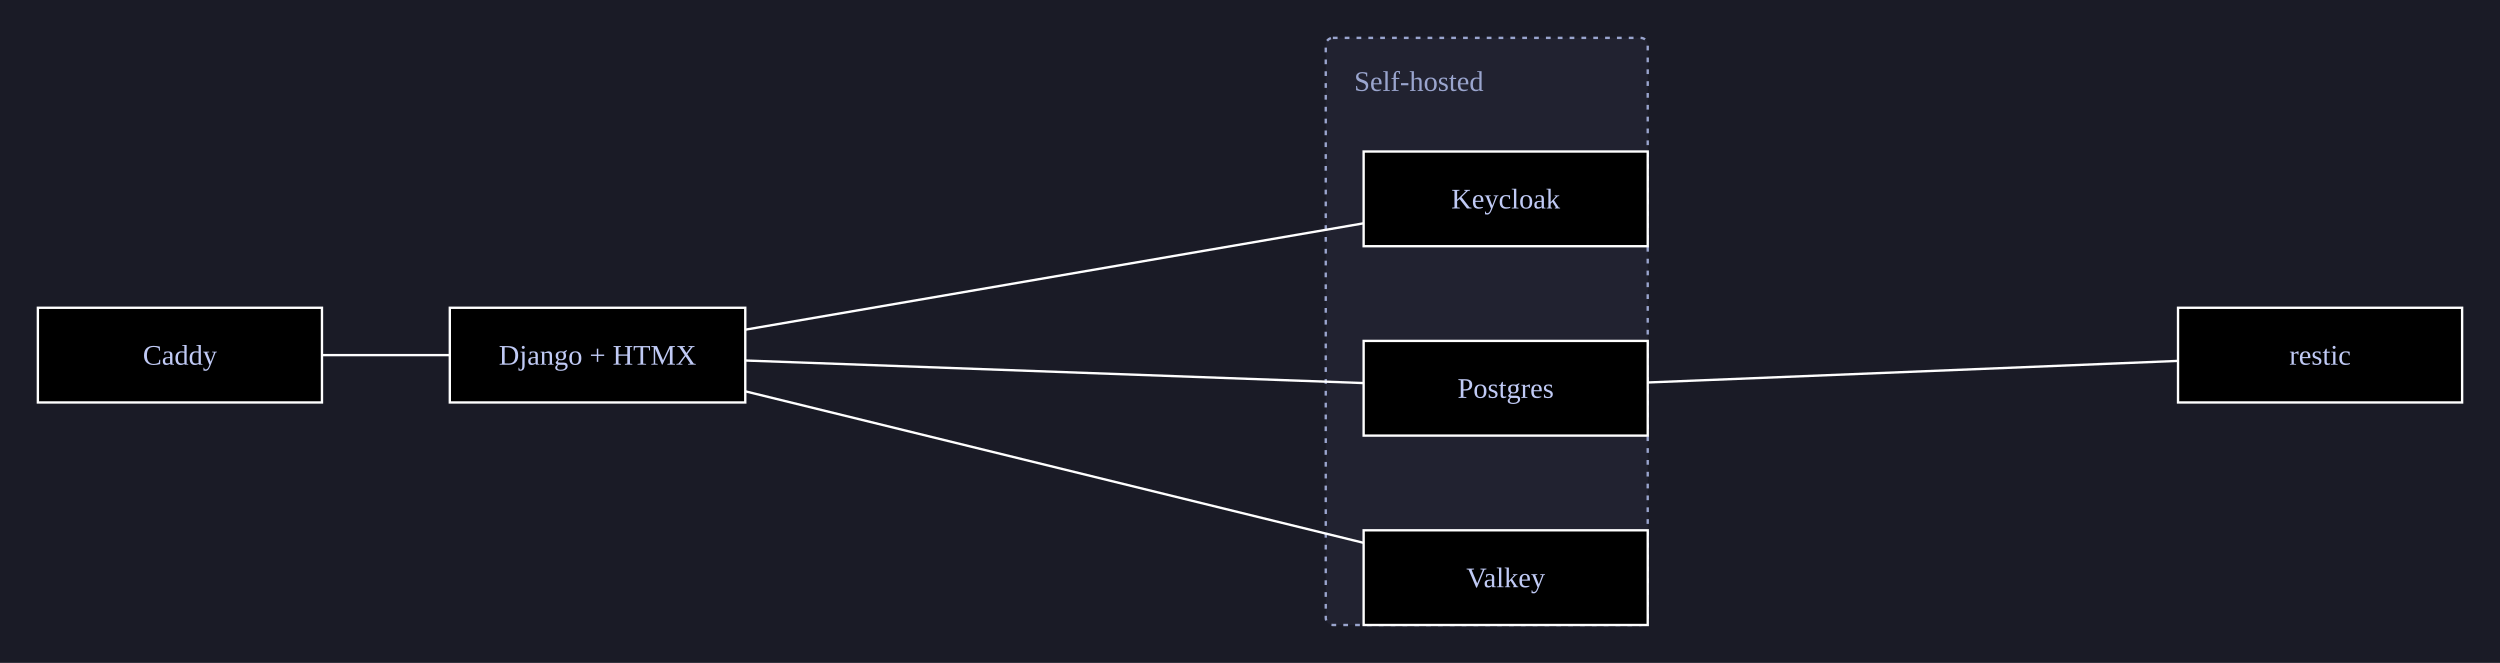
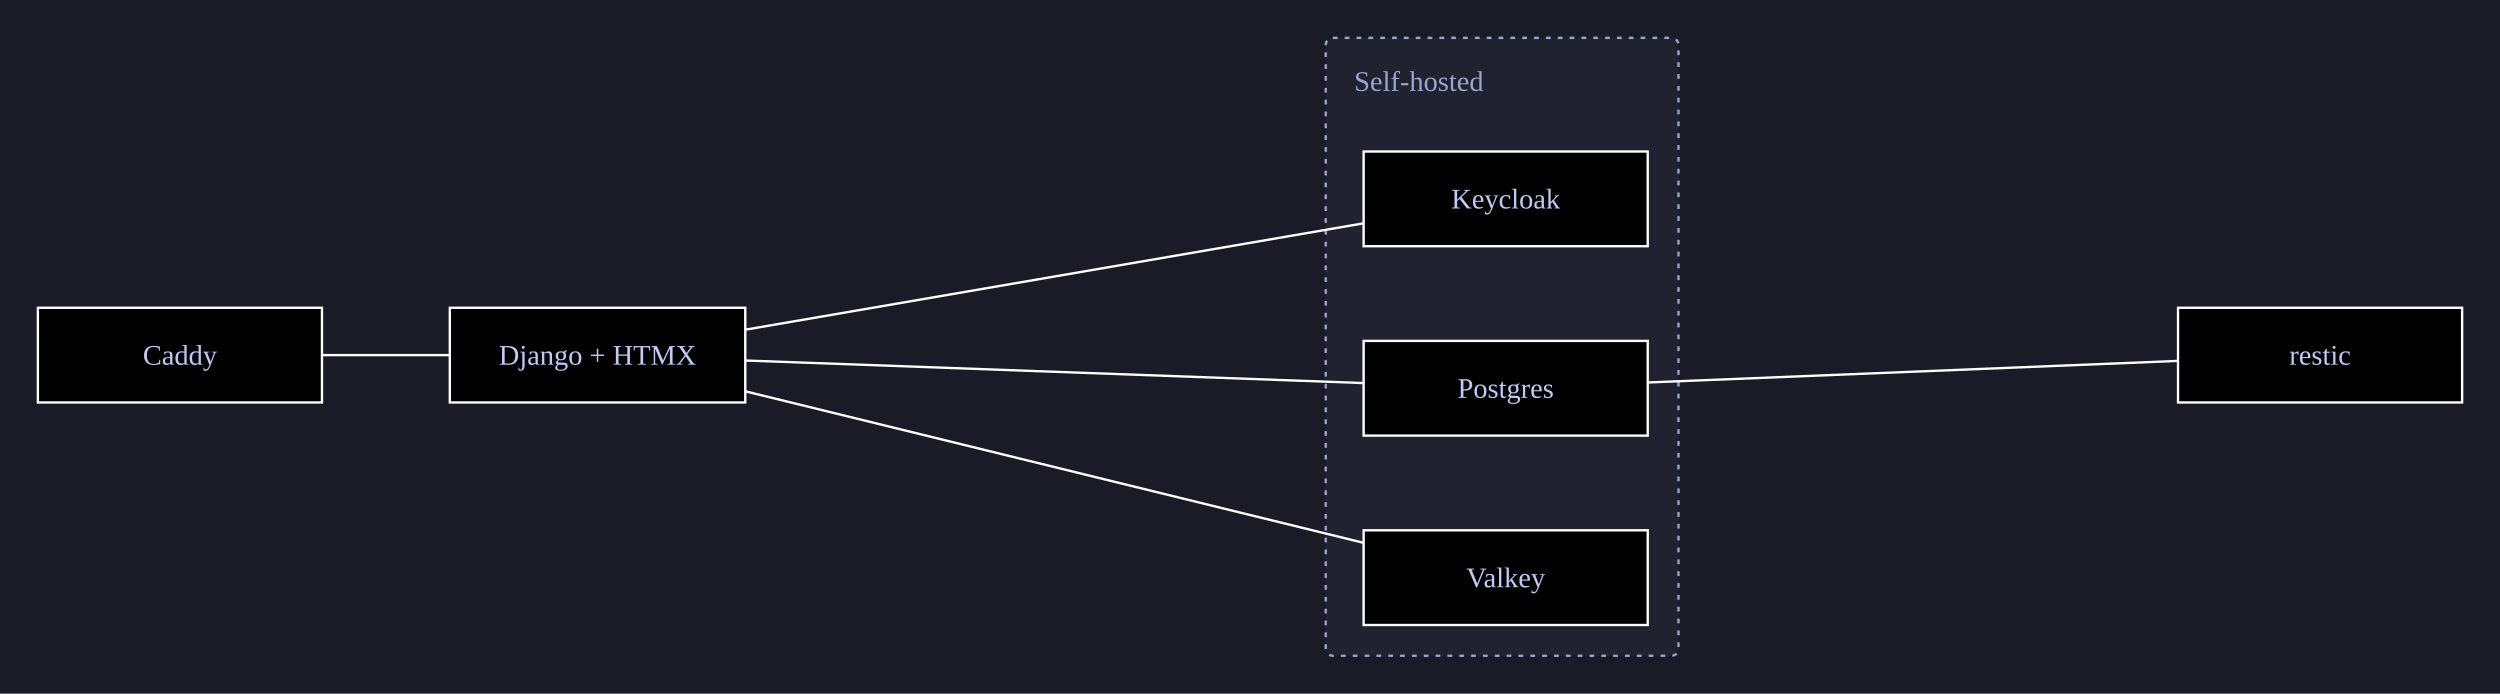
- <svg xmlns="http://www.w3.org/2000/svg" viewBox="0.00 0.00 1056.00 280.00" width="1056.00" height="280.00">
-   <rect x="0.00" y="0.00" width="1056.00" height="280.00" fill="#1a1b26" />
+ <svg xmlns="http://www.w3.org/2000/svg" viewBox="0.00 0.00 1056.00 293.00" width="1056.00" height="293.00">
+   <rect x="0.00" y="0.00" width="1056.00" height="293.00" fill="#1a1b26" />
  <g id="group-ours" data-element-id="ours" data-kind="group">
-     <rect x="560.00" y="16.00" width="136.00" height="248.00" rx="3.00" fill="#9aa5ce" fill-opacity="0.06" stroke="#9aa5ce" stroke-width="1.00" stroke-dasharray="2,3" />
+     <rect x="560.00" y="16.00" width="149.00" height="261.00" rx="3.00" fill="#9aa5ce" fill-opacity="0.06" stroke="#9aa5ce" stroke-width="1.00" stroke-dasharray="2,3" />
    <text x="572.00" y="38.40" text-anchor="start" fill="#9aa5ce">
      <tspan x="572.00" dy="0">Self-hosted</tspan>
    </text>
  </g>
  <g id="node-app" data-element-id="app" data-kind="node">
    <rect x="190.00" y="130.00" width="124.80" height="40.00" rx="0.00" fill="#000000" stroke="#FFFFFF" />
    <text x="252.40" y="150.00" text-anchor="middle" dominant-baseline="central" fill="#c0caf5">
      <tspan x="252.40" dy="0">Django + HTMX</tspan>
    </text>
  </g>
  <g id="node-caddy" data-element-id="caddy" data-kind="node">
    <rect x="16.00" y="130.00" width="120.00" height="40.00" rx="0.00" fill="#000000" stroke="#FFFFFF" />
    <text x="76.00" y="150.00" text-anchor="middle" dominant-baseline="central" fill="#c0caf5">
      <tspan x="76.00" dy="0">Caddy</tspan>
    </text>
  </g>
  <g id="node-keycloak" data-element-id="keycloak" data-kind="node">
    <rect x="576.00" y="64.00" width="120.00" height="40.00" rx="0.00" fill="#000000" stroke="#FFFFFF" />
    <text x="636.00" y="84.00" text-anchor="middle" dominant-baseline="central" fill="#c0caf5">
      <tspan x="636.00" dy="0">Keycloak</tspan>
    </text>
  </g>
  <g id="node-postgres" data-element-id="postgres" data-kind="node">
    <rect x="576.00" y="144.00" width="120.00" height="40.00" rx="0.00" fill="#000000" stroke="#FFFFFF" />
    <text x="636.00" y="164.00" text-anchor="middle" dominant-baseline="central" fill="#c0caf5">
      <tspan x="636.00" dy="0">Postgres</tspan>
    </text>
  </g>
  <g id="node-restic" data-element-id="restic" data-kind="node">
    <rect x="920.00" y="130.00" width="120.00" height="40.00" rx="0.00" fill="#000000" stroke="#FFFFFF" />
    <text x="980.00" y="150.00" text-anchor="middle" dominant-baseline="central" fill="#c0caf5">
      <tspan x="980.00" dy="0">restic</tspan>
    </text>
  </g>
  <g id="node-valkey" data-element-id="valkey" data-kind="node">
    <rect x="576.00" y="224.00" width="120.00" height="40.00" rx="0.00" fill="#000000" stroke="#FFFFFF" />
    <text x="636.00" y="244.00" text-anchor="middle" dominant-baseline="central" fill="#c0caf5">
      <tspan x="636.00" dy="0">Valkey</tspan>
    </text>
  </g>
  <g id="edge-app__keycloak" data-element-id="app__keycloak" data-kind="edge">
    <path d="M 314.80,139.26 L 576.00,94.32" fill="none" stroke="transparent" stroke-width="12" style="pointer-events: stroke" />
    <path d="M 314.80,139.26 L 576.00,94.32" fill="none" stroke="#FFFFFF" stroke-width="1.00" />
  </g>
  <g id="edge-app__postgres" data-element-id="app__postgres" data-kind="edge">
    <path d="M 314.80,152.28 L 576.00,161.81" fill="none" stroke="transparent" stroke-width="12" style="pointer-events: stroke" />
    <path d="M 314.80,152.28 L 576.00,161.81" fill="none" stroke="#FFFFFF" stroke-width="1.00" />
  </g>
  <g id="edge-app__valkey" data-element-id="app__valkey" data-kind="edge">
    <path d="M 314.80,165.29 L 576.00,229.30" fill="none" stroke="transparent" stroke-width="12" style="pointer-events: stroke" />
    <path d="M 314.80,165.29 L 576.00,229.30" fill="none" stroke="#FFFFFF" stroke-width="1.00" />
  </g>
  <g id="edge-caddy__app" data-element-id="caddy__app" data-kind="edge">
    <path d="M 136.00,150.00 L 190.00,150.00" fill="none" stroke="transparent" stroke-width="12" style="pointer-events: stroke" />
    <path d="M 136.00,150.00 L 190.00,150.00" fill="none" stroke="#FFFFFF" stroke-width="1.00" />
  </g>
  <g id="edge-postgres__restic" data-element-id="postgres__restic" data-kind="edge">
    <path d="M 696.00,161.56 L 920.00,152.44" fill="none" stroke="transparent" stroke-width="12" style="pointer-events: stroke" />
    <path d="M 696.00,161.56 L 920.00,152.44" fill="none" stroke="#FFFFFF" stroke-width="1.00" />
  </g>
</svg>
